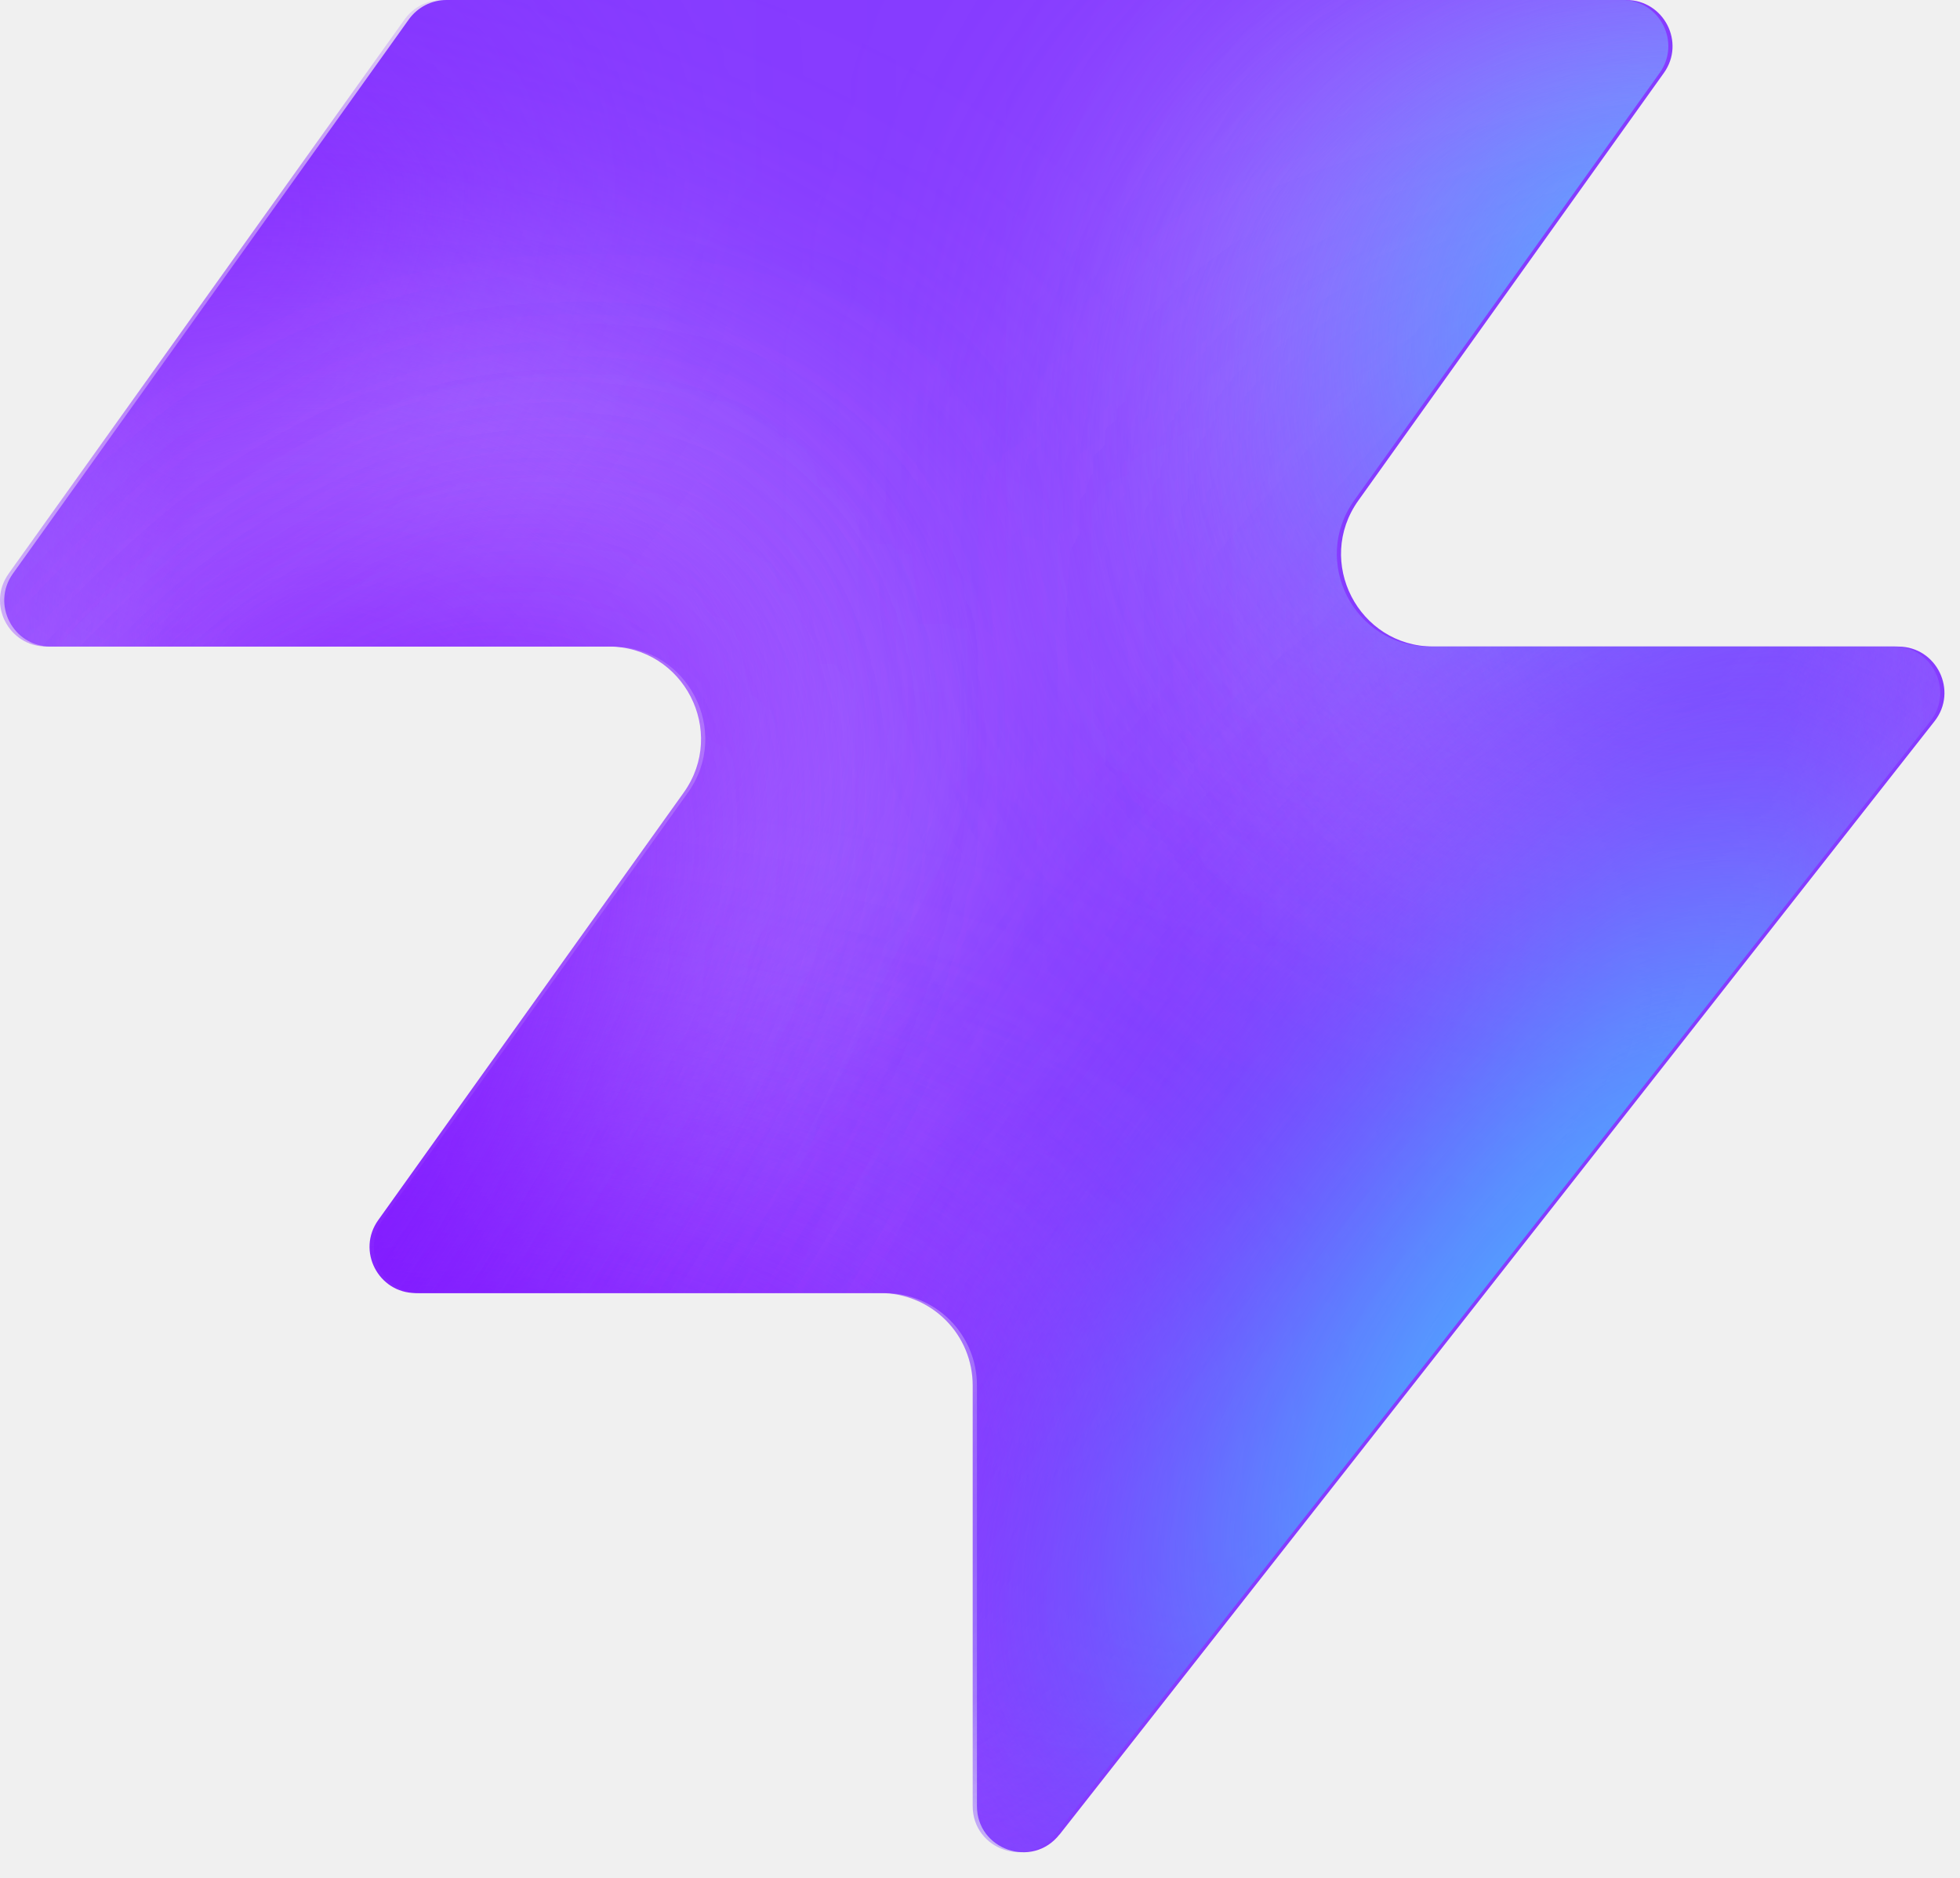
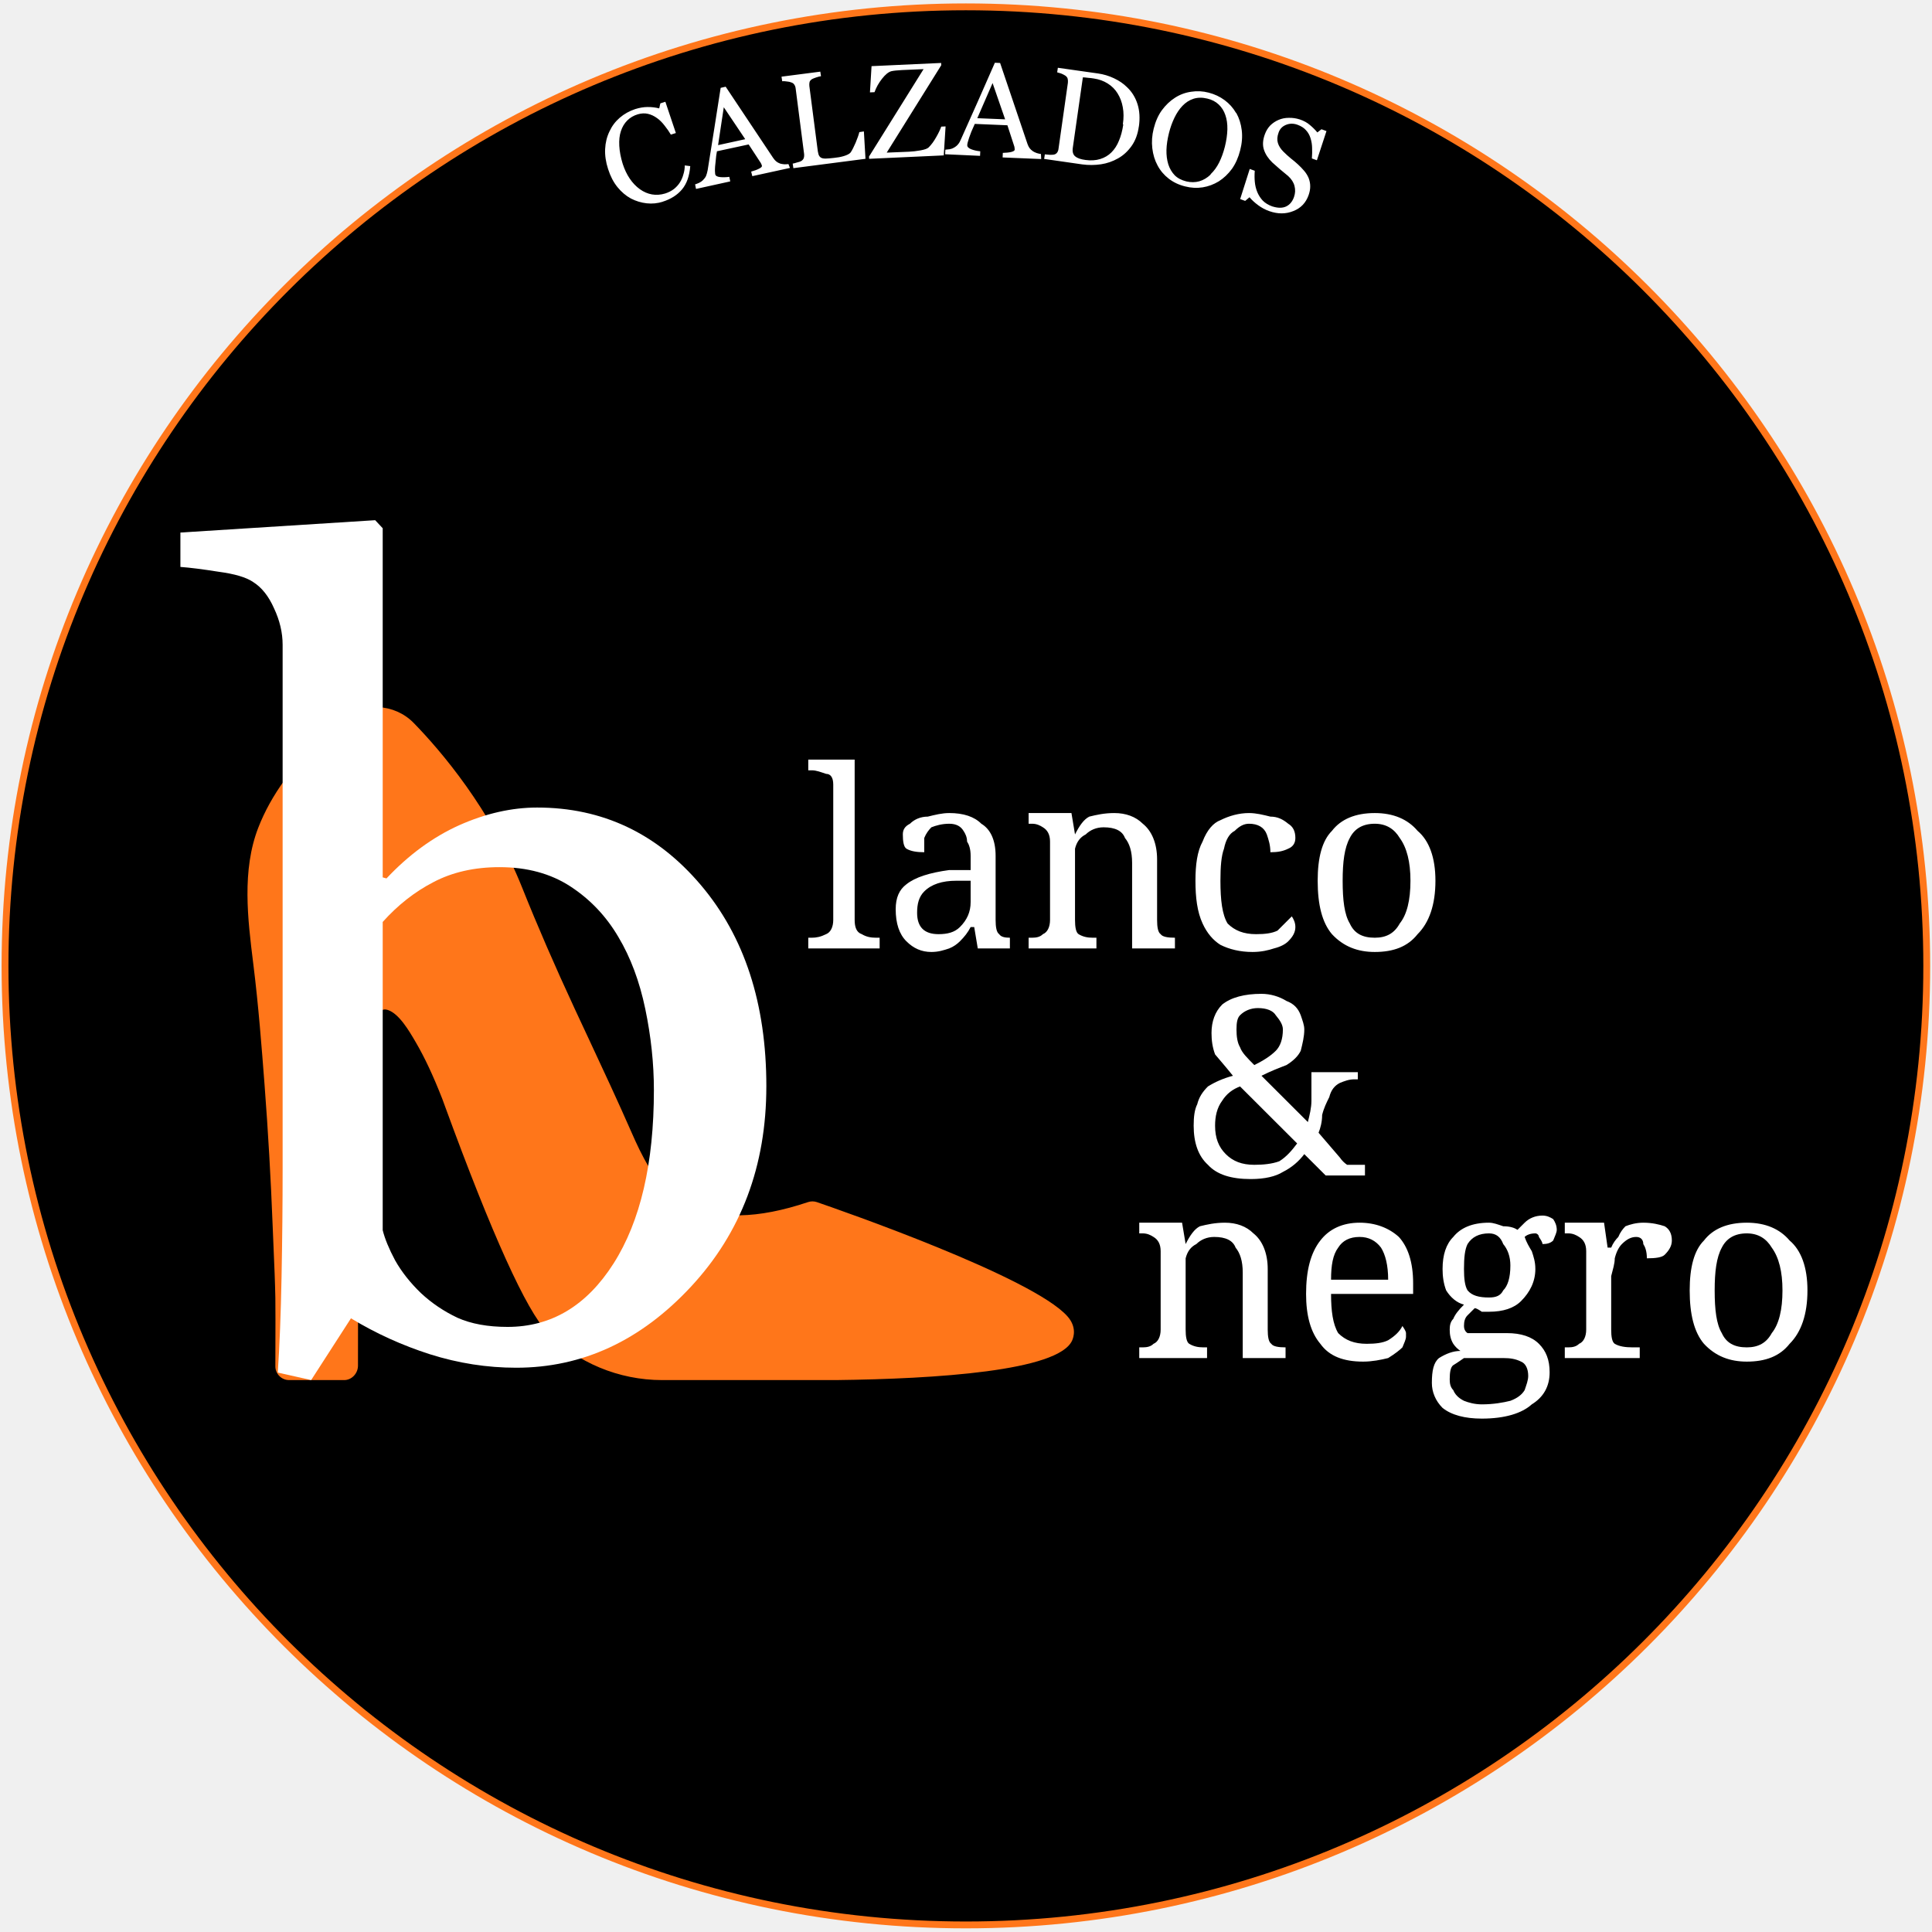
- <svg xmlns="http://www.w3.org/2000/svg" width="48" height="46" fill="none" viewBox="0 0 48 46">
-   <path fill="#863bff" d="M25.946 44.938c-.664.845-2.021.375-2.021-.698V33.937a2.26 2.26 0 0 0-2.262-2.262H10.287c-.92 0-1.456-1.04-.92-1.788l7.48-10.471c1.07-1.497 0-3.578-1.842-3.578H1.237c-.92 0-1.456-1.04-.92-1.788L10.013.474c.214-.297.556-.474.92-.474h28.894c.92 0 1.456 1.04.92 1.788l-7.48 10.471c-1.07 1.498 0 3.579 1.842 3.579h11.377c.943 0 1.473 1.088.89 1.83L25.947 44.94z" style="fill:#863bff;fill:color(display-p3 .525 .23 1);fill-opacity:1" />
-   <mask id="a" width="48" height="46" x="0" y="0" maskUnits="userSpaceOnUse" style="mask-type:alpha">
-     <path fill="#000" d="M25.842 44.938c-.664.844-2.021.375-2.021-.698V33.937a2.26 2.26 0 0 0-2.262-2.262H10.183c-.92 0-1.456-1.04-.92-1.788l7.48-10.471c1.07-1.498 0-3.579-1.842-3.579H1.133c-.92 0-1.456-1.04-.92-1.787L9.91.473c.214-.297.556-.474.92-.474h28.894c.92 0 1.456 1.04.92 1.788l-7.48 10.471c-1.07 1.498 0 3.578 1.842 3.578h11.377c.943 0 1.473 1.088.89 1.832L25.843 44.94z" style="fill:#000;fill-opacity:1" />
-   </mask>
-   <g mask="url(#a)">
-     <g filter="url(#b)">
-       <ellipse cx="5.508" cy="14.704" fill="#ede6ff" rx="5.508" ry="14.704" style="fill:#ede6ff;fill:color(display-p3 .927 .903 1);fill-opacity:1" transform="matrix(.00324 1 1 -.00324 -4.47 31.516)" />
-     </g>
-     <g filter="url(#c)">
-       <ellipse cx="10.399" cy="29.851" fill="#ede6ff" rx="10.399" ry="29.851" style="fill:#ede6ff;fill:color(display-p3 .927 .903 1);fill-opacity:1" transform="matrix(.00324 1 1 -.00324 -39.328 7.883)" />
-     </g>
-     <g filter="url(#d)">
-       <ellipse cx="5.508" cy="30.487" fill="#7e14ff" rx="5.508" ry="30.487" style="fill:#7e14ff;fill:color(display-p3 .492 .077 1);fill-opacity:1" transform="rotate(89.814 -25.913 -14.639)scale(1 -1)" />
-     </g>
-     <g filter="url(#e)">
-       <ellipse cx="5.508" cy="30.599" fill="#7e14ff" rx="5.508" ry="30.599" style="fill:#7e14ff;fill:color(display-p3 .492 .077 1);fill-opacity:1" transform="rotate(89.814 -32.644 -3.334)scale(1 -1)" />
-     </g>
-     <g filter="url(#f)">
-       <ellipse cx="5.508" cy="30.599" fill="#7e14ff" rx="5.508" ry="30.599" style="fill:#7e14ff;fill:color(display-p3 .492 .077 1);fill-opacity:1" transform="matrix(.00324 1 1 -.00324 -34.34 30.47)" />
-     </g>
-     <g filter="url(#g)">
-       <ellipse cx="14.072" cy="22.078" fill="#ede6ff" rx="14.072" ry="22.078" style="fill:#ede6ff;fill:color(display-p3 .927 .903 1);fill-opacity:1" transform="rotate(93.35 24.506 48.493)scale(-1 1)" />
-     </g>
-     <g filter="url(#h)">
-       <ellipse cx="3.47" cy="21.501" fill="#7e14ff" rx="3.47" ry="21.501" style="fill:#7e14ff;fill:color(display-p3 .492 .077 1);fill-opacity:1" transform="rotate(89.009 28.708 47.59)scale(-1 1)" />
-     </g>
-     <g filter="url(#i)">
-       <ellipse cx="3.47" cy="21.501" fill="#7e14ff" rx="3.47" ry="21.501" style="fill:#7e14ff;fill:color(display-p3 .492 .077 1);fill-opacity:1" transform="rotate(89.009 28.708 47.59)scale(-1 1)" />
-     </g>
-     <g filter="url(#j)">
-       <ellipse cx=".387" cy="8.972" fill="#7e14ff" rx="4.407" ry="29.108" style="fill:#7e14ff;fill:color(display-p3 .492 .077 1);fill-opacity:1" transform="rotate(39.51 .387 8.972)" />
-     </g>
-     <g filter="url(#k)">
-       <ellipse cx="47.523" cy="-6.092" fill="#7e14ff" rx="4.407" ry="29.108" style="fill:#7e14ff;fill:color(display-p3 .492 .077 1);fill-opacity:1" transform="rotate(37.892 47.523 -6.092)" />
-     </g>
-     <g filter="url(#l)">
-       <ellipse cx="41.412" cy="6.333" fill="#47bfff" rx="5.971" ry="9.665" style="fill:#47bfff;fill:color(display-p3 .28 .748 1);fill-opacity:1" transform="rotate(37.892 41.412 6.333)" />
-     </g>
-     <g filter="url(#m)">
-       <ellipse cx="-1.879" cy="38.332" fill="#7e14ff" rx="4.407" ry="29.108" style="fill:#7e14ff;fill:color(display-p3 .492 .077 1);fill-opacity:1" transform="rotate(37.892 -1.88 38.332)" />
-     </g>
-     <g filter="url(#n)">
-       <ellipse cx="-1.879" cy="38.332" fill="#7e14ff" rx="4.407" ry="29.108" style="fill:#7e14ff;fill:color(display-p3 .492 .077 1);fill-opacity:1" transform="rotate(37.892 -1.88 38.332)" />
-     </g>
-     <g filter="url(#o)">
-       <ellipse cx="35.651" cy="29.907" fill="#7e14ff" rx="4.407" ry="29.108" style="fill:#7e14ff;fill:color(display-p3 .492 .077 1);fill-opacity:1" transform="rotate(37.892 35.651 29.907)" />
-     </g>
-     <g filter="url(#p)">
-       <ellipse cx="38.418" cy="32.4" fill="#47bfff" rx="5.971" ry="15.297" style="fill:#47bfff;fill:color(display-p3 .28 .748 1);fill-opacity:1" transform="rotate(37.892 38.418 32.4)" />
-     </g>
+ <svg xmlns="http://www.w3.org/2000/svg" width="32" height="32" viewBox="0 0 8.467 8.467" version="1.1" id="svg1">
+   <defs id="defs1">
+     <rect x="7.037" y="-59.932" width="122.134" height="37.23" id="rect2" />
+     <clipPath clipPathUnits="userSpaceOnUse" id="clipPath11">
+       <g id="use11" style="fill:#ffffff;fill-opacity:1" />
+     </clipPath>
+   </defs>
+   <g id="layer1">
+     <ellipse style="fill:#000000;fill-opacity:1;stroke:#ff761a;stroke-width:0.03;stroke-dasharray:none;stroke-opacity:1" id="path9" cx="4.233" cy="4.233" rx="4.211" ry="4.203" />
+     <text xml:space="preserve" style="font-size:1.086px;font-family:Georgia;-inkscape-font-specification:Georgia;text-align:start;writing-mode:lr-tb;direction:ltr;text-anchor:start;fill:#ffffff;fill-opacity:1;stroke:none;stroke-width:0.03;stroke-dasharray:none;stroke-opacity:1" x="3.523" y="4.16" id="text11" transform="scale(1.000898,0.9991023)">
+       <tspan id="tspan11" style="font-size:1.086px;stroke-width:0.03" x="3.523" y="4.16">lanco</tspan>
+     </text>
+     <text xml:space="preserve" style="font-size:1.086px;font-family:Georgia;-inkscape-font-specification:Georgia;text-align:start;writing-mode:lr-tb;direction:ltr;text-anchor:start;fill:#ffffff;fill-opacity:1;stroke:none;stroke-width:0.03;stroke-dasharray:none;stroke-opacity:1" x="5.181" y="5.159" id="text12" transform="scale(1.000898,0.9991023)">
+       <tspan id="tspan12" style="stroke-width:0.03" x="5.181" y="5.159">&amp;</tspan>
+     </text>
+     <text xml:space="preserve" style="font-size:1.086px;font-family:Georgia;-inkscape-font-specification:Georgia;text-align:start;writing-mode:lr-tb;direction:ltr;text-anchor:start;fill:#ffffff;fill-opacity:1;stroke:none;stroke-width:0.03;stroke-dasharray:none;stroke-opacity:1" x="4.958" y="5.957" id="text13" transform="scale(1.000898,0.9991023)">
+       <tspan id="tspan13" style="stroke-width:0.03" x="4.958" y="5.957">negro</tspan>
+     </text>
+     <path d="m 508.156,425.424 c -21.504,-24.465 -141.67,-66.261 -155.307,-70.955 -1.766,-0.606 -3.686,-0.614 -5.487,-0.017 -15.761,5.291 -29.56,7.979 -42.214,8.209 -11.102,0.307 -27.366,-1.715 -40.892,-11.981 -12.433,-9.438 -20.07,-25.327 -26.266,-39.492 -8.508,-19.439 -17.553,-38.844 -26.308,-57.617 l -8.875,-19.055 c -12.45,-26.888 -23.1,-51.465 -32.538,-75.127 C 150.719,110.382 119.752,74.235 103.035,57.049 91.139,44.829 71.666,43.831 58.687,54.788 c -3.371,2.842 -6.664,5.769 -9.873,8.789 -20.54,19.302 -34.295,38.366 -42.061,58.3 -10.359,26.564 -6.571,57.114 -3.226,84.07 l 0.154,1.254 c 3.149,25.361 5.146,51.43 6.904,74.428 2.219,29.141 3.908,58.675 5.026,87.757 l 0.597,14.396 c 0.435,10.061 0.879,20.224 1.067,30.123 0.102,5.257 0.06,20.506 0.026,31.812 l -0.026,10.692 c 0,4.71 3.814,8.533 8.533,8.533 h 34.133 c 4.71,0 8.525,-4.207 8.533,-8.917 0.008,-6.955 0.162,-103.97 0,-144.717 -0.017,-4.727 -0.094,-8.883 -0.154,-12.672 -0.29,-16.896 -0.435,-25.378 4.71,-44.996 2.321,-8.849 6.4,-16.188 10.163,-18.244 0.845,-0.469 1.911,-0.819 3.695,-0.239 7.031,2.253 13.244,12.937 17.425,20.113 5.564,9.557 10.769,20.693 16.384,35.055 0.23,0.572 0.828,2.227 1.741,4.753 29.082,79.607 50.398,126.754 63.36,140.117 18.347,18.901 44.288,29.747 71.16,29.747 h 107.699 c 62.106,-0.742 137.907,-5.615 146.355,-24.585 1.043,-2.329 2.835,-8.456 -2.856,-14.933 z" id="path1" style="fill:#ff761a;fill-opacity:1;stroke:none;stroke-opacity:1" transform="matrix(0.00707242,0,0,0.00705973,1.084566,2.765858)" />
+     <path d="m 111.999,137.815 q 0,11.472 -7.235,19.275 -7.235,7.803 -16.795,7.803 -4.186,0 -8.268,-1.292 -4.031,-1.292 -7.596,-3.462 l -3.824,5.943 -3.204,-0.723 q 0.258,-3.824 0.362,-9.198 0.103,-5.374 0.103,-10.387 V 95.337 q 0,-1.757 -0.827,-3.514 -0.775,-1.757 -2.015,-2.532 -0.982,-0.672 -3.307,-0.982 -2.274,-0.362 -3.669,-0.465 v -3.307 l 18.707,-1.189 0.723,0.775 v 33.59 l 0.362,0.103 q 3.204,-3.411 6.976,-5.116 3.824,-1.705 7.493,-1.705 9.405,0 15.71,7.441 6.305,7.441 6.305,19.379 z m -10.8,0.362 q 0,-3.824 -0.827,-7.803 -0.827,-3.979 -2.584,-6.925 -1.757,-2.997 -4.599,-4.858 -2.842,-1.86 -6.821,-1.86 -3.617,0 -6.356,1.447 -2.687,1.395 -4.858,3.824 v 29.662 q 0.31,1.24 1.189,2.894 0.93,1.654 2.48,3.152 1.55,1.447 3.514,2.377 1.964,0.878 4.806,0.878 6.305,0 10.18,-6.098 3.876,-6.098 3.876,-16.691 z" id="text10" style="fill:#ffffff;fill-opacity:1;font-size:105.833px;font-family:Georgia;-inkscape-font-specification:Georgia;stroke-width:0.661" aria-label="b" transform="matrix(0.0456312,0,0,0.04554931,-1.752142,-1.516694)" />
+     <path style="font-size:2.381px;font-family:Georgia;-inkscape-font-specification:Georgia;white-space:pre;fill:#ffffff;stroke:#ffffff;stroke-width:1.47605e-08;stroke-linejoin:round" d="m 2.905,0.884 q -0.035,0.011 -0.071,0.007 -0.036,-0.004 -0.069,-0.021 -0.033,-0.018 -0.059,-0.05 -0.026,-0.032 -0.041,-0.079 -0.015,-0.046 -0.013,-0.088 0.002,-0.042 0.019,-0.077 0.016,-0.035 0.045,-0.06 0.029,-0.025 0.068,-0.038 0.029,-0.009 0.054,-0.009 0.026,-2.747e-4 0.051,0.006 l 0.005,-0.022 0.022,-0.007 0.046,0.137 -0.022,0.007 q -0.011,-0.019 -0.027,-0.039 -0.016,-0.021 -0.033,-0.033 -0.019,-0.014 -0.04,-0.019 -0.021,-0.005 -0.045,0.002 -0.027,0.008 -0.046,0.027 -0.019,0.019 -0.028,0.047 -0.009,0.027 -0.007,0.064 0.002,0.037 0.015,0.079 0.012,0.037 0.031,0.065 0.019,0.028 0.044,0.046 0.025,0.018 0.053,0.023 0.028,0.005 0.058,-0.004 0.022,-0.007 0.039,-0.02 0.016,-0.013 0.026,-0.029 0.01,-0.016 0.015,-0.035 0.006,-0.019 0.006,-0.039 l 0.024,0.003 q -0.005,0.065 -0.036,0.102 -0.031,0.037 -0.085,0.054 z M 3.462,0.736 3.297,0.772 3.292,0.752 q 0.022,-0.006 0.035,-0.013 0.014,-0.007 0.012,-0.013 -5.675e-4,-0.003 -0.002,-0.006 -0.001,-0.003 -0.003,-0.006 l -0.053,-0.081 -0.139,0.03 q -0.004,0.021 -0.005,0.037 -0.002,0.016 -0.003,0.029 -9.871e-4,0.013 -7.156e-4,0.021 2.714e-4,0.008 0.001,0.013 0.002,0.011 0.021,0.013 0.019,0.002 0.041,-0.001 l 0.004,0.02 -0.15,0.033 -0.004,-0.02 q 0.007,-0.002 0.018,-0.007 0.01,-0.005 0.016,-0.011 0.01,-0.01 0.014,-0.019 0.004,-0.01 0.007,-0.025 0.013,-0.081 0.029,-0.182 0.016,-0.101 0.028,-0.179 l 0.022,-0.005 0.208,0.312 q 0.007,0.01 0.013,0.015 0.007,0.006 0.018,0.01 0.007,0.002 0.018,0.003 0.011,2.3658e-4 0.018,-0.001 z M 3.266,0.61 3.172,0.47 3.147,0.636 Z m 0.52,-0.034 0.007,0.12 -0.316,0.041 -0.003,-0.02 q 0.007,-0.001 0.019,-0.005 0.013,-0.003 0.018,-0.006 0.008,-0.005 0.011,-0.012 0.003,-0.008 0.002,-0.019 l -0.037,-0.287 q -0.001,-0.01 -0.006,-0.017 -0.004,-0.007 -0.014,-0.01 -0.007,-0.003 -0.019,-0.004 -0.012,-0.002 -0.02,-0.001 l -0.003,-0.02 0.17,-0.022 0.003,0.02 q -0.008,0.001 -0.02,0.005 -0.012,0.004 -0.018,0.007 -0.009,0.005 -0.012,0.013 -0.002,0.009 -0.001,0.018 l 0.035,0.27 q 0.002,0.019 0.005,0.029 0.003,0.01 0.011,0.015 0.007,0.004 0.02,0.004 0.013,-2.6733e-4 0.037,-0.003 0.011,-0.001 0.022,-0.003 0.011,-0.002 0.021,-0.005 0.01,-0.003 0.018,-0.007 0.008,-0.004 0.012,-0.009 0.01,-0.015 0.022,-0.043 0.012,-0.029 0.016,-0.046 z m 0.358,-0.022 -0.008,0.127 -0.327,0.015 -4.442e-4,-0.01 0.239,-0.383 -0.094,0.004 q -0.016,7.3334e-4 -0.027,0.002 -0.011,0.001 -0.02,0.003 -0.019,0.005 -0.041,0.033 -0.022,0.028 -0.033,0.059 l -0.02,9.0011e-4 0.007,-0.115 0.305,-0.014 4.441e-4,0.01 -0.239,0.383 0.097,-0.004 q 0.024,-0.001 0.052,-0.006 0.027,-0.005 0.035,-0.013 0.018,-0.018 0.033,-0.045 0.015,-0.026 0.022,-0.046 z m 0.419,0.143 -0.169,-0.007 8.883e-4,-0.02 q 0.022,-4.6846e-4 0.037,-0.004 0.015,-0.004 0.015,-0.01 1.11e-4,-0.003 -2.962e-4,-0.006 -4.194e-4,-0.004 -0.001,-0.007 L 4.415,0.549 4.272,0.543 q -0.009,0.02 -0.015,0.034 -0.006,0.015 -0.01,0.027 -0.004,0.012 -0.006,0.02 -0.002,0.008 -0.002,0.012 -4.935e-4,0.011 0.017,0.018 0.018,0.007 0.04,0.009 l -8.883e-4,0.02 -0.153,-0.007 8.883e-4,-0.02 q 0.007,-2.5017e-4 0.019,-0.002 0.011,-0.002 0.019,-0.007 0.012,-0.007 0.018,-0.015 0.007,-0.008 0.013,-0.023 0.034,-0.075 0.075,-0.168 0.041,-0.093 0.073,-0.166 l 0.023,9.8106e-4 0.12,0.355 q 0.004,0.011 0.009,0.018 0.005,0.007 0.015,0.014 0.006,0.004 0.017,0.008 0.01,0.003 0.018,0.004 z M 4.405,0.523 4.35,0.364 4.283,0.518 Z m 0.586,0.031 q -0.007,0.051 -0.032,0.086 -0.025,0.035 -0.059,0.054 -0.035,0.02 -0.075,0.026 -0.041,0.006 -0.082,4.7336e-4 l -0.167,-0.024 0.003,-0.02 q 0.008,0.001 0.022,0.002 0.014,1.9668e-4 0.018,-0.001 0.009,-0.002 0.014,-0.009 0.005,-0.007 0.006,-0.017 L 4.68,0.363 q 0.001,-0.01 -9.376e-4,-0.018 -0.002,-0.008 -0.011,-0.014 -0.008,-0.005 -0.018,-0.009 -0.01,-0.003 -0.017,-0.005 l 0.003,-0.02 0.176,0.025 q 0.036,0.005 0.07,0.021 0.034,0.016 0.057,0.039 0.032,0.03 0.046,0.074 0.014,0.044 0.006,0.099 z m -0.07,-0.01 q 0.006,-0.04 -3.455e-4,-0.074 -0.006,-0.034 -0.023,-0.061 -0.016,-0.026 -0.043,-0.043 -0.027,-0.017 -0.061,-0.022 -0.012,-0.002 -0.026,-0.003 -0.015,-0.002 -0.022,-0.002 l -0.044,0.308 q -0.004,0.026 0.01,0.038 0.014,0.012 0.045,0.016 0.036,0.005 0.065,-0.004 0.029,-0.009 0.049,-0.029 0.021,-0.021 0.033,-0.051 0.013,-0.03 0.019,-0.071 z m 0.497,-0.049 q 0.019,0.034 0.024,0.076 0.005,0.042 -0.007,0.088 -0.012,0.047 -0.036,0.081 -0.025,0.034 -0.058,0.055 -0.033,0.02 -0.07,0.026 -0.038,0.006 -0.077,-0.004 -0.041,-0.01 -0.072,-0.034 -0.031,-0.024 -0.049,-0.058 -0.018,-0.033 -0.023,-0.075 -0.005,-0.042 0.006,-0.086 0.012,-0.048 0.036,-0.081 0.025,-0.034 0.058,-0.055 0.033,-0.021 0.071,-0.026 0.038,-0.006 0.076,0.004 0.039,0.01 0.07,0.033 0.031,0.023 0.05,0.056 z m -0.112,0.268 q 0.022,-0.021 0.037,-0.051 0.015,-0.03 0.025,-0.069 0.01,-0.04 0.011,-0.076 6.909e-4,-0.036 -0.009,-0.063 -0.009,-0.027 -0.029,-0.046 -0.02,-0.019 -0.05,-0.026 -0.033,-0.008 -0.061,0.001 -0.027,0.009 -0.048,0.031 -0.02,0.021 -0.035,0.052 -0.015,0.031 -0.024,0.067 -0.01,0.04 -0.011,0.074 -8.39e-4,0.034 0.008,0.063 0.009,0.028 0.028,0.048 0.019,0.019 0.051,0.027 0.03,0.007 0.057,-4.709e-4 0.027,-0.008 0.049,-0.029 z m 0.429,0.017 q 0.007,0.018 0.007,0.036 3.702e-4,0.018 -0.007,0.039 -0.018,0.051 -0.067,0.07 -0.049,0.02 -0.105,4.145e-4 -0.026,-0.009 -0.049,-0.026 -0.023,-0.017 -0.038,-0.035 l -0.019,0.016 -0.022,-0.008 0.042,-0.132 0.022,0.008 q -0.002,0.027 2.961e-4,0.049 0.002,0.023 0.011,0.045 0.009,0.021 0.024,0.037 0.016,0.016 0.041,0.025 0.019,0.006 0.034,0.006 0.016,4.226e-5 0.028,-0.006 0.012,-0.006 0.02,-0.016 0.009,-0.011 0.014,-0.026 0.008,-0.023 0.002,-0.047 -0.006,-0.024 -0.028,-0.044 -0.015,-0.013 -0.035,-0.029 -0.02,-0.017 -0.034,-0.03 -0.027,-0.026 -0.037,-0.056 -0.01,-0.03 0.004,-0.068 0.008,-0.022 0.023,-0.038 0.016,-0.016 0.037,-0.025 0.021,-0.009 0.045,-0.009 0.024,-6.4995e-4 0.048,0.007 0.027,0.009 0.045,0.025 0.018,0.015 0.032,0.032 l 0.018,-0.014 0.022,0.008 -0.042,0.128 -0.022,-0.008 q 0.002,-0.024 0.001,-0.046 -3.208e-4,-0.022 -0.007,-0.043 -0.006,-0.02 -0.02,-0.035 -0.013,-0.015 -0.038,-0.024 -0.026,-0.009 -0.05,0.001 -0.024,0.01 -0.032,0.034 -0.009,0.025 -0.003,0.045 0.006,0.02 0.024,0.038 0.016,0.016 0.033,0.03 0.017,0.013 0.032,0.027 0.014,0.013 0.026,0.027 0.012,0.014 0.019,0.03 z" id="text2" aria-label="CALZADOS" />
  </g>
-   <defs>
-     <filter id="b" width="60.045" height="41.654" x="-19.77" y="16.149" color-interpolation-filters="sRGB" filterUnits="userSpaceOnUse">
-       <feFlood flood-opacity="0" result="BackgroundImageFix" />
-       <feBlend in="SourceGraphic" in2="BackgroundImageFix" result="shape" />
-       <feGaussianBlur result="effect1_foregroundBlur_2002_17158" stdDeviation="7.659" />
-     </filter>
-     <filter id="c" width="90.34" height="51.437" x="-54.613" y="-7.533" color-interpolation-filters="sRGB" filterUnits="userSpaceOnUse">
-       <feFlood flood-opacity="0" result="BackgroundImageFix" />
-       <feBlend in="SourceGraphic" in2="BackgroundImageFix" result="shape" />
-       <feGaussianBlur result="effect1_foregroundBlur_2002_17158" stdDeviation="7.659" />
-     </filter>
-     <filter id="d" width="79.355" height="29.4" x="-49.64" y="2.03" color-interpolation-filters="sRGB" filterUnits="userSpaceOnUse">
-       <feFlood flood-opacity="0" result="BackgroundImageFix" />
-       <feBlend in="SourceGraphic" in2="BackgroundImageFix" result="shape" />
-       <feGaussianBlur result="effect1_foregroundBlur_2002_17158" stdDeviation="4.596" />
-     </filter>
-     <filter id="e" width="79.579" height="29.4" x="-45.045" y="20.029" color-interpolation-filters="sRGB" filterUnits="userSpaceOnUse">
-       <feFlood flood-opacity="0" result="BackgroundImageFix" />
-       <feBlend in="SourceGraphic" in2="BackgroundImageFix" result="shape" />
-       <feGaussianBlur result="effect1_foregroundBlur_2002_17158" stdDeviation="4.596" />
-     </filter>
-     <filter id="f" width="79.579" height="29.4" x="-43.513" y="21.178" color-interpolation-filters="sRGB" filterUnits="userSpaceOnUse">
-       <feFlood flood-opacity="0" result="BackgroundImageFix" />
-       <feBlend in="SourceGraphic" in2="BackgroundImageFix" result="shape" />
-       <feGaussianBlur result="effect1_foregroundBlur_2002_17158" stdDeviation="4.596" />
-     </filter>
-     <filter id="g" width="74.749" height="58.852" x="15.756" y="-17.901" color-interpolation-filters="sRGB" filterUnits="userSpaceOnUse">
-       <feFlood flood-opacity="0" result="BackgroundImageFix" />
-       <feBlend in="SourceGraphic" in2="BackgroundImageFix" result="shape" />
-       <feGaussianBlur result="effect1_foregroundBlur_2002_17158" stdDeviation="7.659" />
-     </filter>
-     <filter id="h" width="61.377" height="25.362" x="23.548" y="2.284" color-interpolation-filters="sRGB" filterUnits="userSpaceOnUse">
-       <feFlood flood-opacity="0" result="BackgroundImageFix" />
-       <feBlend in="SourceGraphic" in2="BackgroundImageFix" result="shape" />
-       <feGaussianBlur result="effect1_foregroundBlur_2002_17158" stdDeviation="4.596" />
-     </filter>
-     <filter id="i" width="61.377" height="25.362" x="23.548" y="2.284" color-interpolation-filters="sRGB" filterUnits="userSpaceOnUse">
-       <feFlood flood-opacity="0" result="BackgroundImageFix" />
-       <feBlend in="SourceGraphic" in2="BackgroundImageFix" result="shape" />
-       <feGaussianBlur result="effect1_foregroundBlur_2002_17158" stdDeviation="4.596" />
-     </filter>
-     <filter id="j" width="56.045" height="63.649" x="-27.636" y="-22.853" color-interpolation-filters="sRGB" filterUnits="userSpaceOnUse">
-       <feFlood flood-opacity="0" result="BackgroundImageFix" />
-       <feBlend in="SourceGraphic" in2="BackgroundImageFix" result="shape" />
-       <feGaussianBlur result="effect1_foregroundBlur_2002_17158" stdDeviation="4.596" />
-     </filter>
-     <filter id="k" width="54.814" height="64.646" x="20.116" y="-38.415" color-interpolation-filters="sRGB" filterUnits="userSpaceOnUse">
-       <feFlood flood-opacity="0" result="BackgroundImageFix" />
-       <feBlend in="SourceGraphic" in2="BackgroundImageFix" result="shape" />
-       <feGaussianBlur result="effect1_foregroundBlur_2002_17158" stdDeviation="4.596" />
-     </filter>
-     <filter id="l" width="33.541" height="35.313" x="24.641" y="-11.323" color-interpolation-filters="sRGB" filterUnits="userSpaceOnUse">
-       <feFlood flood-opacity="0" result="BackgroundImageFix" />
-       <feBlend in="SourceGraphic" in2="BackgroundImageFix" result="shape" />
-       <feGaussianBlur result="effect1_foregroundBlur_2002_17158" stdDeviation="4.596" />
-     </filter>
-     <filter id="m" width="54.814" height="64.646" x="-29.286" y="6.009" color-interpolation-filters="sRGB" filterUnits="userSpaceOnUse">
-       <feFlood flood-opacity="0" result="BackgroundImageFix" />
-       <feBlend in="SourceGraphic" in2="BackgroundImageFix" result="shape" />
-       <feGaussianBlur result="effect1_foregroundBlur_2002_17158" stdDeviation="4.596" />
-     </filter>
-     <filter id="n" width="54.814" height="64.646" x="-29.286" y="6.009" color-interpolation-filters="sRGB" filterUnits="userSpaceOnUse">
-       <feFlood flood-opacity="0" result="BackgroundImageFix" />
-       <feBlend in="SourceGraphic" in2="BackgroundImageFix" result="shape" />
-       <feGaussianBlur result="effect1_foregroundBlur_2002_17158" stdDeviation="4.596" />
-     </filter>
-     <filter id="o" width="54.814" height="64.646" x="8.244" y="-2.416" color-interpolation-filters="sRGB" filterUnits="userSpaceOnUse">
-       <feFlood flood-opacity="0" result="BackgroundImageFix" />
-       <feBlend in="SourceGraphic" in2="BackgroundImageFix" result="shape" />
-       <feGaussianBlur result="effect1_foregroundBlur_2002_17158" stdDeviation="4.596" />
-     </filter>
-     <filter id="p" width="39.409" height="43.623" x="18.713" y="10.588" color-interpolation-filters="sRGB" filterUnits="userSpaceOnUse">
-       <feFlood flood-opacity="0" result="BackgroundImageFix" />
-       <feBlend in="SourceGraphic" in2="BackgroundImageFix" result="shape" />
-       <feGaussianBlur result="effect1_foregroundBlur_2002_17158" stdDeviation="4.596" />
-     </filter>
-   </defs>
</svg>
